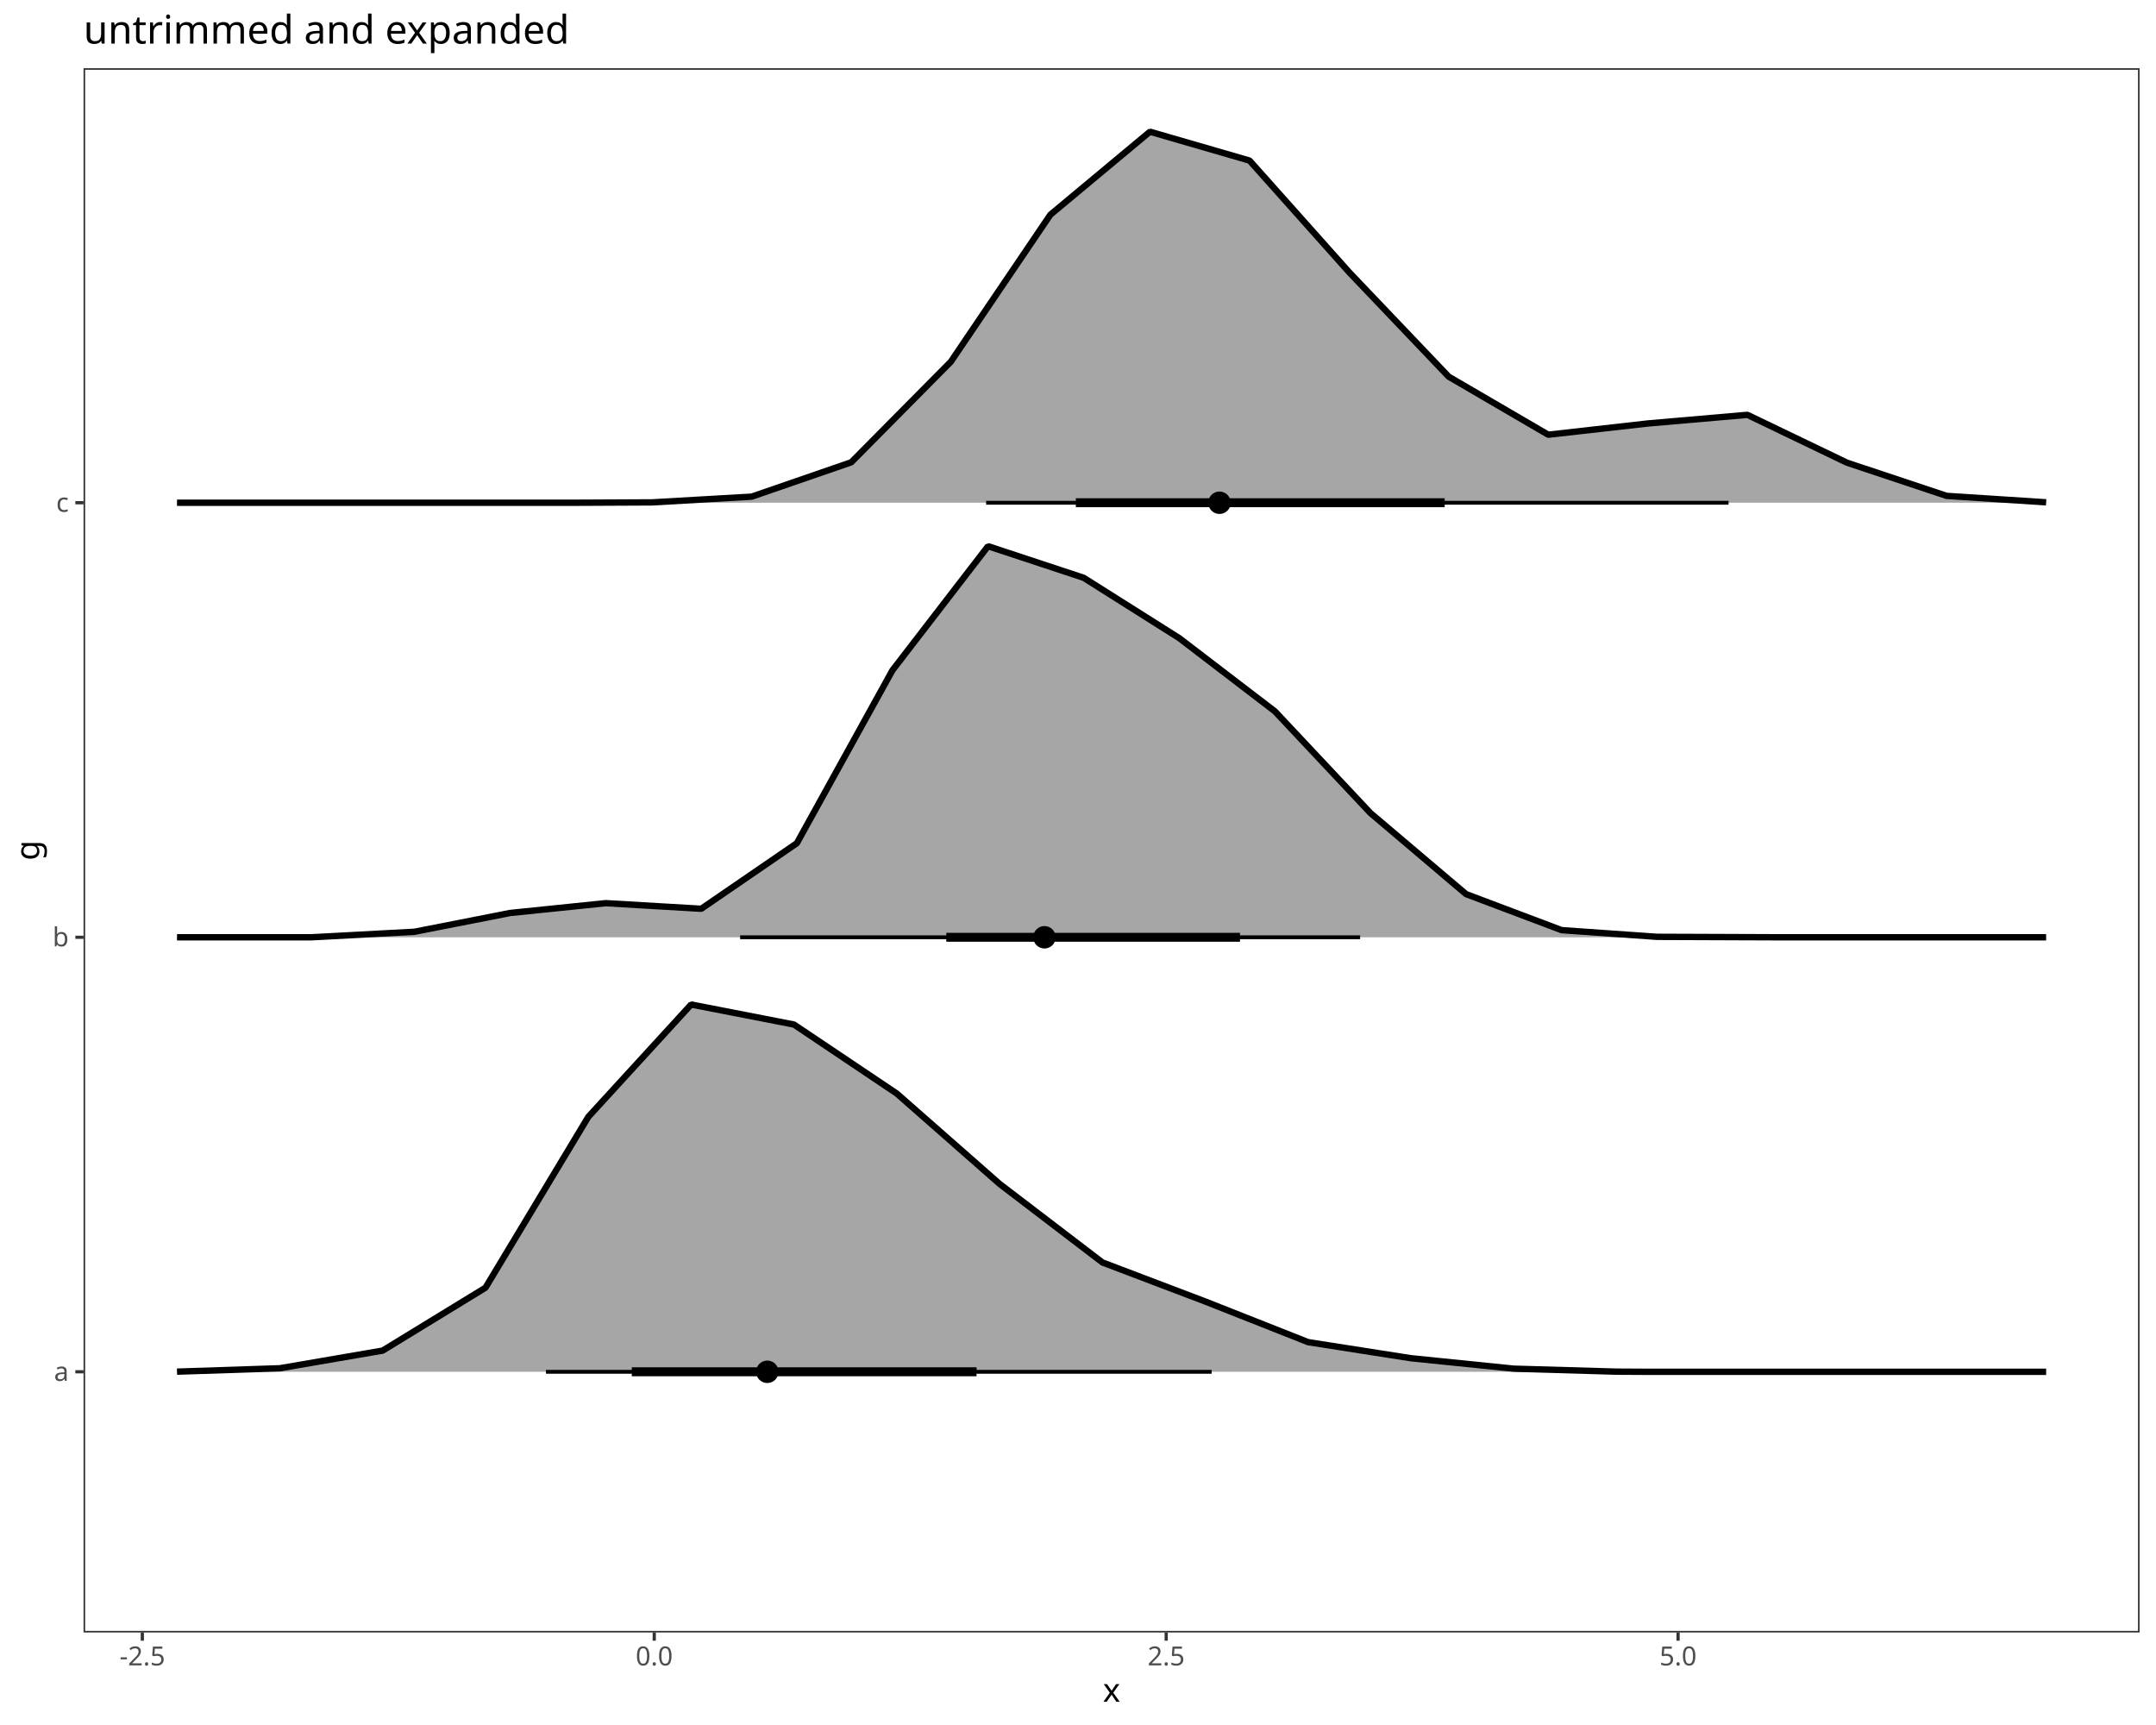
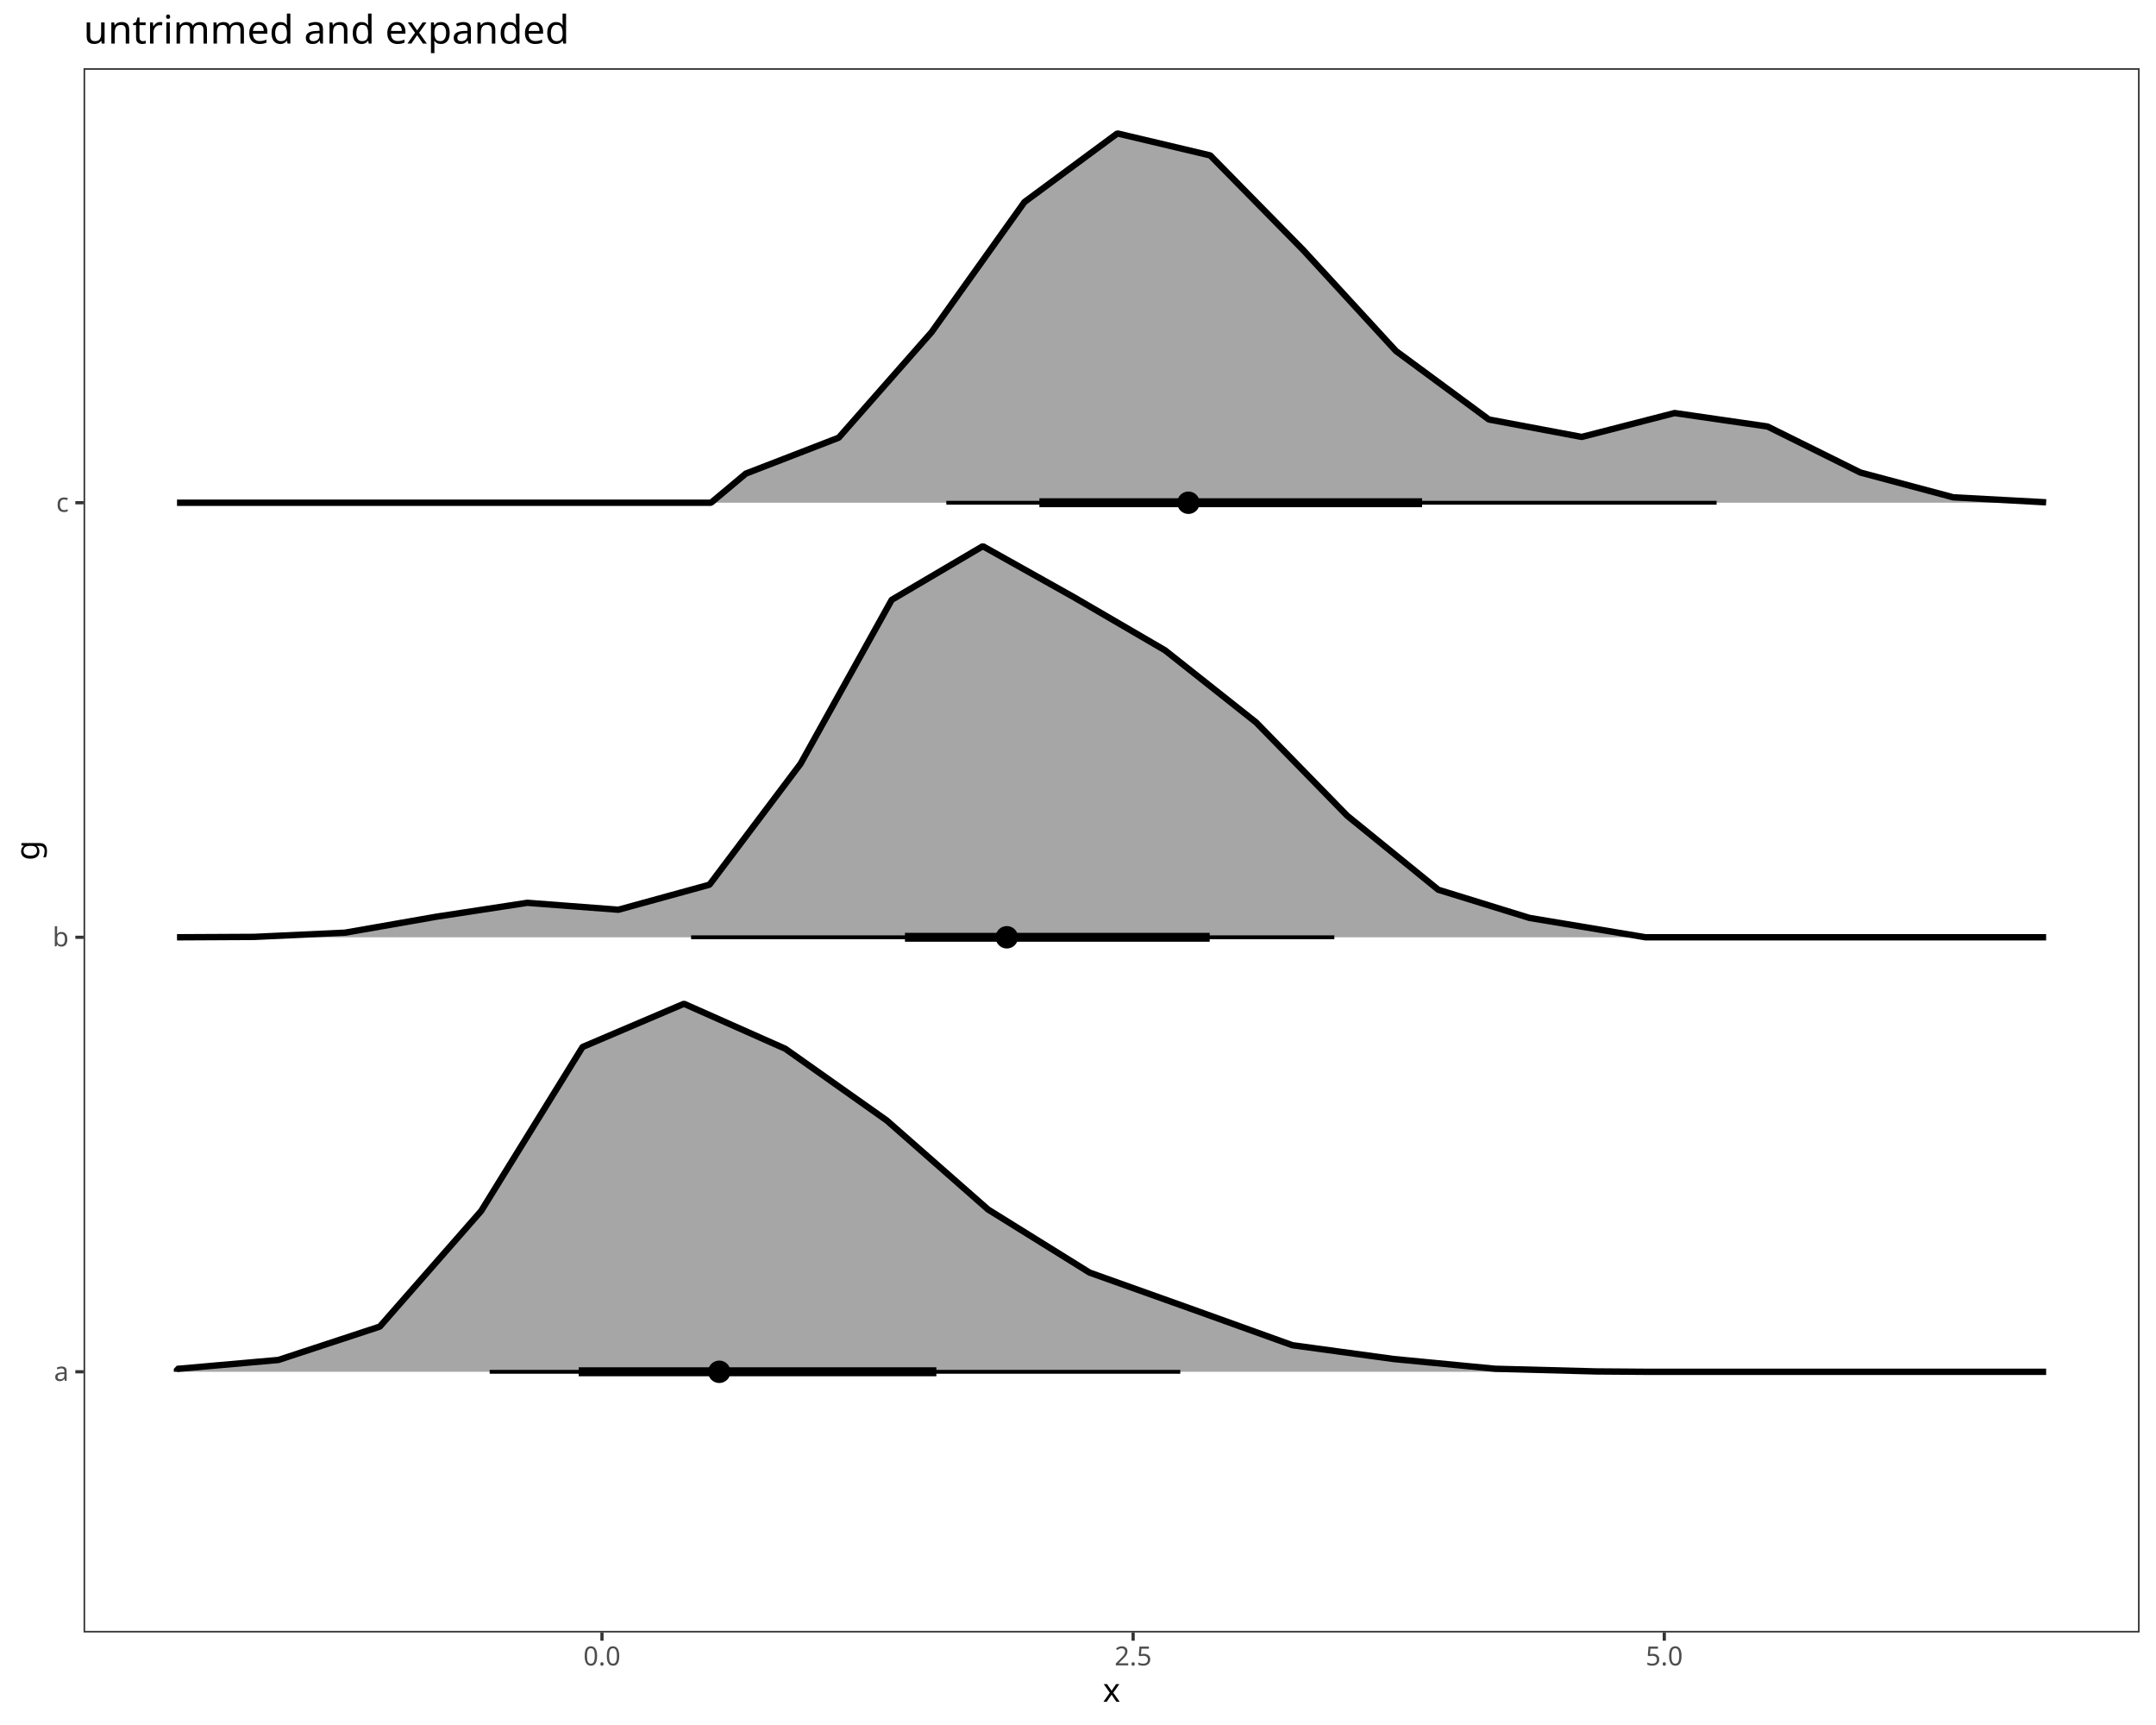
<svg xmlns="http://www.w3.org/2000/svg" class="svglite" data-engine-version="2.0" width="720.00pt" height="576.00pt" viewBox="0 0 720.00 576.00">
  <defs>
    <style type="text/css">
    .svglite line, .svglite polyline, .svglite polygon, .svglite path, .svglite rect, .svglite circle {
      fill: none;
      stroke: #000000;
      stroke-linecap: round;
      stroke-linejoin: round;
      stroke-miterlimit: 10.00;
    }
  </style>
  </defs>
  <rect width="100%" height="100%" style="stroke: none; fill: #FFFFFF;" />
  <defs>
    <clipPath id="cpMC4wMHw3MjAuMDB8MC4wMHw1NzYuMDA=">
      <rect x="0.00" y="0.00" width="720.00" height="576.00" />
    </clipPath>
  </defs>
  <g clip-path="url(#cpMC4wMHw3MjAuMDB8MC4wMHw1NzYuMDA=)">
    <rect x="0.00" y="0.00" width="720.00" height="576.00" style="stroke-width: 1.07; stroke: #FFFFFF; fill: #FFFFFF;" />
  </g>
  <defs>
    <clipPath id="cpMjcuOTB8NzE0LjUyfDIyLjc4fDU0NS4xMQ==">
      <rect x="27.90" y="22.78" width="686.62" height="522.33" />
    </clipPath>
  </defs>
  <g clip-path="url(#cpMjcuOTB8NzE0LjUyfDIyLjc4fDU0NS4xMQ==)">
    <rect x="27.90" y="22.78" width="686.62" height="522.33" style="stroke-width: 1.07; stroke: none; fill: #FFFFFF;" />
-     <polygon points="59.11,167.87 103.69,167.87 148.28,167.87 192.87,167.87 217.77,167.75 251.02,165.84 284.27,154.37 317.53,120.79 350.78,71.69 384.03,43.98 417.29,53.62 450.54,90.89 483.79,125.77 517.04,145.16 550.30,141.40 583.55,138.52 616.80,154.50 650.06,165.58 683.31,167.73 683.31,167.87 650.06,167.87 616.80,167.87 583.55,167.87 550.30,167.87 517.04,167.87 483.79,167.87 450.54,167.87 417.29,167.87 384.03,167.87 350.78,167.87 317.53,167.87 284.27,167.87 251.02,167.87 217.77,167.87 192.87,167.87 148.28,167.87 103.69,167.87 59.11,167.87 " style="stroke-width: 2.13; stroke: none; fill: #A6A6A6;" />
-     <polyline points="59.11,167.87 103.69,167.87 148.28,167.87 192.87,167.87 217.77,167.75 251.02,165.84 284.27,154.37 317.53,120.79 350.78,71.69 384.03,43.98 417.29,53.62 450.54,90.89 483.79,125.77 517.04,145.16 550.30,141.40 583.55,138.52 616.80,154.50 650.06,165.58 683.31,167.73 " style="stroke-width: 2.13; stroke-linecap: butt; stroke-linejoin: bevel;" />
-     <polygon points="59.11,312.97 103.69,312.97 106.49,312.84 138.41,311.13 170.34,304.86 202.26,301.58 234.19,303.45 266.11,281.56 298.04,223.81 329.96,182.38 361.89,192.93 393.81,213.08 425.74,237.51 457.66,271.48 489.59,298.55 521.51,310.59 553.43,312.82 594.14,312.97 638.72,312.97 683.31,312.97 683.31,312.97 638.72,312.97 594.14,312.97 553.43,312.97 521.51,312.97 489.59,312.97 457.66,312.97 425.74,312.97 393.81,312.97 361.89,312.97 329.96,312.97 298.04,312.97 266.11,312.97 234.19,312.97 202.26,312.97 170.34,312.97 138.41,312.97 106.49,312.97 103.69,312.97 59.11,312.97 " style="stroke-width: 2.13; stroke: none; fill: #A6A6A6;" />
-     <polyline points="59.11,312.97 103.69,312.97 106.49,312.84 138.41,311.13 170.34,304.86 202.26,301.58 234.19,303.45 266.11,281.56 298.04,223.81 329.96,182.38 361.89,192.93 393.81,213.08 425.74,237.51 457.66,271.48 489.59,298.55 521.51,310.59 553.43,312.82 594.14,312.97 638.72,312.97 683.31,312.97 " style="stroke-width: 2.13; stroke-linecap: butt; stroke-linejoin: bevel;" />
-     <polygon points="59.11,458.01 93.45,456.88 127.79,450.98 162.13,429.98 196.47,372.93 230.81,335.42 265.15,342.11 299.49,365.15 333.83,395.33 368.17,421.55 402.51,434.59 436.85,448.16 471.19,453.53 505.53,457.02 539.87,458.01 549.55,458.06 594.14,458.06 638.72,458.06 683.31,458.06 683.31,458.06 638.72,458.06 594.14,458.06 549.55,458.06 539.87,458.06 505.53,458.06 471.19,458.06 436.85,458.06 402.51,458.06 368.17,458.06 333.83,458.06 299.49,458.06 265.15,458.06 230.81,458.06 196.47,458.06 162.13,458.06 127.79,458.06 93.45,458.06 59.11,458.06 " style="stroke-width: 2.13; stroke: none; fill: #A6A6A6;" />
-     <polyline points="59.11,458.01 93.45,456.88 127.79,450.98 162.13,429.98 196.47,372.93 230.81,335.42 265.15,342.11 299.49,365.15 333.83,395.33 368.17,421.55 402.51,434.59 436.85,448.16 471.19,453.53 505.53,457.02 539.87,458.01 549.55,458.06 594.14,458.06 638.72,458.06 683.31,458.06 " style="stroke-width: 2.13; stroke-linecap: butt; stroke-linejoin: bevel;" />
-     <line x1="329.32" y1="167.87" x2="577.25" y2="167.87" style="stroke-width: 1.28; stroke-linecap: butt;" />
-     <line x1="182.33" y1="458.06" x2="404.63" y2="458.06" style="stroke-width: 1.28; stroke-linecap: butt;" />
-     <line x1="247.17" y1="312.97" x2="454.21" y2="312.97" style="stroke-width: 1.28; stroke-linecap: butt;" />
-     <line x1="359.28" y1="167.87" x2="482.45" y2="167.87" style="stroke-width: 2.99; stroke-linecap: butt;" />
-     <line x1="210.99" y1="458.06" x2="326.12" y2="458.06" style="stroke-width: 2.99; stroke-linecap: butt;" />
-     <line x1="316.01" y1="312.97" x2="414.09" y2="312.97" style="stroke-width: 2.99; stroke-linecap: butt;" />
-     <circle cx="407.25" cy="167.87" r="1.68" style="stroke-width: 1.06; fill: #000000;" />
-     <circle cx="256.24" cy="458.06" r="1.68" style="stroke-width: 1.06; fill: #000000;" />
-     <circle cx="348.80" cy="312.97" r="1.68" style="stroke-width: 1.06; fill: #000000;" />
-     <circle cx="407.25" cy="167.87" r="3.22" style="stroke-width: 1.06; fill: #000000;" />
-     <circle cx="256.24" cy="458.06" r="3.22" style="stroke-width: 1.06; fill: #000000;" />
-     <circle cx="348.80" cy="312.97" r="3.22" style="stroke-width: 1.06; fill: #000000;" />
+     <polygon points="59.11,167.87 103.69,167.87 148.28,167.87 192.87,167.87 237.45,167.87 249.07,158.14 280.09,146.15 311.10,110.91 342.12,67.46 373.14,44.55 404.15,51.89 435.17,83.45 466.19,117.21 497.21,140.07 528.22,145.90 559.24,137.92 590.26,142.41 621.28,157.78 652.29,166.06 683.31,167.73 683.31,167.87 652.29,167.87 621.28,167.87 590.26,167.87 559.24,167.87 528.22,167.87 497.21,167.87 466.19,167.87 435.17,167.87 404.15,167.87 373.14,167.87 342.12,167.87 311.10,167.87 280.09,167.87 249.07,167.87 237.45,167.87 192.87,167.87 148.28,167.87 103.69,167.87 59.11,167.87 " style="stroke-width: 2.13; stroke: none; fill: #A6A6A6;" />
+     <polyline points="59.11,167.87 103.69,167.87 148.28,167.87 192.87,167.87 237.45,167.87 249.07,158.14 280.09,146.15 311.10,110.91 342.12,67.46 373.14,44.55 404.15,51.89 435.17,83.45 466.19,117.21 497.21,140.07 528.22,145.90 559.24,137.92 590.26,142.41 621.28,157.78 652.29,166.06 683.31,167.73 " style="stroke-width: 2.13; stroke-linecap: butt; stroke-linejoin: bevel;" />
+     <polygon points="59.11,312.97 84.82,312.84 115.25,311.43 145.67,306.11 176.09,301.46 206.52,303.77 236.94,295.41 267.36,255.02 297.79,200.29 328.21,182.38 358.64,199.42 389.06,217.14 419.48,241.22 449.91,272.39 480.33,297.10 510.76,306.50 549.55,312.97 594.14,312.97 638.72,312.97 683.31,312.97 683.31,312.97 638.72,312.97 594.14,312.97 549.55,312.97 510.76,312.97 480.33,312.97 449.91,312.97 419.48,312.97 389.06,312.97 358.64,312.97 328.21,312.97 297.79,312.97 267.36,312.97 236.94,312.97 206.52,312.97 176.09,312.97 145.67,312.97 115.25,312.97 84.82,312.97 59.11,312.97 " style="stroke-width: 2.13; stroke: none; fill: #A6A6A6;" />
+     <polyline points="59.11,312.97 84.82,312.84 115.25,311.43 145.67,306.11 176.09,301.46 206.52,303.77 236.94,295.41 267.36,255.02 297.79,200.29 328.21,182.38 358.64,199.42 389.06,217.14 419.48,241.22 449.91,272.39 480.33,297.10 510.76,306.50 549.55,312.97 594.14,312.97 638.72,312.97 683.31,312.97 " style="stroke-width: 2.13; stroke-linecap: butt; stroke-linejoin: bevel;" />
+     <polygon points="59.11,458.06 59.11,457.10 92.97,454.11 126.83,442.97 160.69,404.35 194.55,349.60 228.41,335.17 262.27,350.20 296.13,374.13 330.00,403.89 363.86,424.93 397.72,437.01 431.58,449.18 465.44,453.80 499.30,457.05 533.16,457.94 549.55,458.06 594.14,458.06 638.72,458.06 683.31,458.06 683.31,458.06 638.72,458.06 594.14,458.06 549.55,458.06 533.16,458.06 499.30,458.06 465.44,458.06 431.58,458.06 397.72,458.06 363.86,458.06 330.00,458.06 296.13,458.06 262.27,458.06 228.41,458.06 194.55,458.06 160.69,458.06 126.83,458.06 92.97,458.06 59.11,458.06 59.11,458.06 " style="stroke-width: 2.13; stroke: none; fill: #A6A6A6;" />
+     <polyline points="59.11,458.06 59.11,457.10 92.97,454.11 126.83,442.97 160.69,404.35 194.55,349.60 228.41,335.17 262.27,350.20 296.13,374.13 330.00,403.89 363.86,424.93 397.72,437.01 431.58,449.18 465.44,453.80 499.30,457.05 533.16,457.94 549.55,458.06 594.14,458.06 638.72,458.06 683.31,458.06 " style="stroke-width: 2.13; stroke-linecap: butt; stroke-linejoin: bevel;" />
+     <line x1="316.03" y1="167.87" x2="573.27" y2="167.87" style="stroke-width: 1.28; stroke-linecap: butt;" />
+     <line x1="163.52" y1="458.06" x2="394.16" y2="458.06" style="stroke-width: 1.28; stroke-linecap: butt;" />
+     <line x1="230.79" y1="312.97" x2="445.60" y2="312.97" style="stroke-width: 1.28; stroke-linecap: butt;" />
+     <line x1="347.11" y1="167.87" x2="474.91" y2="167.87" style="stroke-width: 2.99; stroke-linecap: butt;" />
+     <line x1="193.25" y1="458.06" x2="312.70" y2="458.06" style="stroke-width: 2.99; stroke-linecap: butt;" />
+     <line x1="302.21" y1="312.97" x2="403.98" y2="312.97" style="stroke-width: 2.99; stroke-linecap: butt;" />
+     <circle cx="396.88" cy="167.87" r="1.68" style="stroke-width: 1.06; fill: #000000;" />
+     <circle cx="240.20" cy="458.06" r="1.68" style="stroke-width: 1.06; fill: #000000;" />
+     <circle cx="336.23" cy="312.97" r="1.68" style="stroke-width: 1.06; fill: #000000;" />
+     <circle cx="396.88" cy="167.87" r="3.22" style="stroke-width: 1.06; fill: #000000;" />
+     <circle cx="240.20" cy="458.06" r="3.22" style="stroke-width: 1.06; fill: #000000;" />
+     <circle cx="336.23" cy="312.97" r="3.22" style="stroke-width: 1.06; fill: #000000;" />
    <rect x="27.90" y="22.78" width="686.62" height="522.33" style="stroke-width: 1.07; stroke: #333333;" />
  </g>
  <g clip-path="url(#cpMC4wMHw3MjAuMDB8MC4wMHw1NzYuMDA=)">
    <text x="22.97" y="461.09" text-anchor="end" style="font-size: 8.80px; fill: #4D4D4D; font-family: sans;" textLength="4.89px" lengthAdjust="spacingAndGlyphs">a</text>
    <text x="22.97" y="315.99" text-anchor="end" style="font-size: 8.80px; fill: #4D4D4D; font-family: sans;" textLength="4.89px" lengthAdjust="spacingAndGlyphs">b</text>
    <text x="22.97" y="170.90" text-anchor="end" style="font-size: 8.80px; fill: #4D4D4D; font-family: sans;" textLength="4.40px" lengthAdjust="spacingAndGlyphs">c</text>
    <polyline points="25.16,458.06 27.90,458.06 " style="stroke-width: 1.07; stroke: #333333; stroke-linecap: butt;" />
    <polyline points="25.16,312.97 27.90,312.97 " style="stroke-width: 1.07; stroke: #333333; stroke-linecap: butt;" />
    <polyline points="25.16,167.87 27.90,167.87 " style="stroke-width: 1.07; stroke: #333333; stroke-linecap: butt;" />
-     <polyline points="47.53,547.85 47.53,545.11 " style="stroke-width: 1.07; stroke: #333333; stroke-linecap: butt;" />
-     <polyline points="218.49,547.85 218.49,545.11 " style="stroke-width: 1.07; stroke: #333333; stroke-linecap: butt;" />
-     <polyline points="389.45,547.85 389.45,545.11 " style="stroke-width: 1.07; stroke: #333333; stroke-linecap: butt;" />
-     <polyline points="560.40,547.85 560.40,545.11 " style="stroke-width: 1.07; stroke: #333333; stroke-linecap: butt;" />
-     <text x="47.53" y="556.10" text-anchor="middle" style="font-size: 8.80px; fill: #4D4D4D; font-family: sans;" textLength="15.16px" lengthAdjust="spacingAndGlyphs">-2.5</text>
-     <text x="218.49" y="556.10" text-anchor="middle" style="font-size: 8.80px; fill: #4D4D4D; font-family: sans;" textLength="12.23px" lengthAdjust="spacingAndGlyphs">0.0</text>
-     <text x="389.45" y="556.10" text-anchor="middle" style="font-size: 8.80px; fill: #4D4D4D; font-family: sans;" textLength="12.23px" lengthAdjust="spacingAndGlyphs">2.5</text>
-     <text x="560.40" y="556.10" text-anchor="middle" style="font-size: 8.80px; fill: #4D4D4D; font-family: sans;" textLength="12.23px" lengthAdjust="spacingAndGlyphs">5.0</text>
+     <polyline points="201.03,547.85 201.03,545.11 " style="stroke-width: 1.07; stroke: #333333; stroke-linecap: butt;" />
+     <polyline points="378.41,547.85 378.41,545.11 " style="stroke-width: 1.07; stroke: #333333; stroke-linecap: butt;" />
+     <polyline points="555.79,547.85 555.79,545.11 " style="stroke-width: 1.07; stroke: #333333; stroke-linecap: butt;" />
+     <text x="201.03" y="556.10" text-anchor="middle" style="font-size: 8.80px; fill: #4D4D4D; font-family: sans;" textLength="12.23px" lengthAdjust="spacingAndGlyphs">0.0</text>
+     <text x="378.41" y="556.10" text-anchor="middle" style="font-size: 8.80px; fill: #4D4D4D; font-family: sans;" textLength="12.23px" lengthAdjust="spacingAndGlyphs">2.5</text>
+     <text x="555.79" y="556.10" text-anchor="middle" style="font-size: 8.80px; fill: #4D4D4D; font-family: sans;" textLength="12.23px" lengthAdjust="spacingAndGlyphs">5.0</text>
    <text x="371.21" y="568.24" text-anchor="middle" style="font-size: 11.00px; font-family: sans;" textLength="5.50px" lengthAdjust="spacingAndGlyphs">x</text>
    <text transform="translate(13.05,283.95) rotate(-90)" text-anchor="middle" style="font-size: 11.00px; font-family: sans;" textLength="6.12px" lengthAdjust="spacingAndGlyphs">g</text>
    <text x="27.90" y="14.56" style="font-size: 13.20px; font-family: sans;" textLength="149.72px" lengthAdjust="spacingAndGlyphs">untrimmed and expanded</text>
  </g>
</svg>
